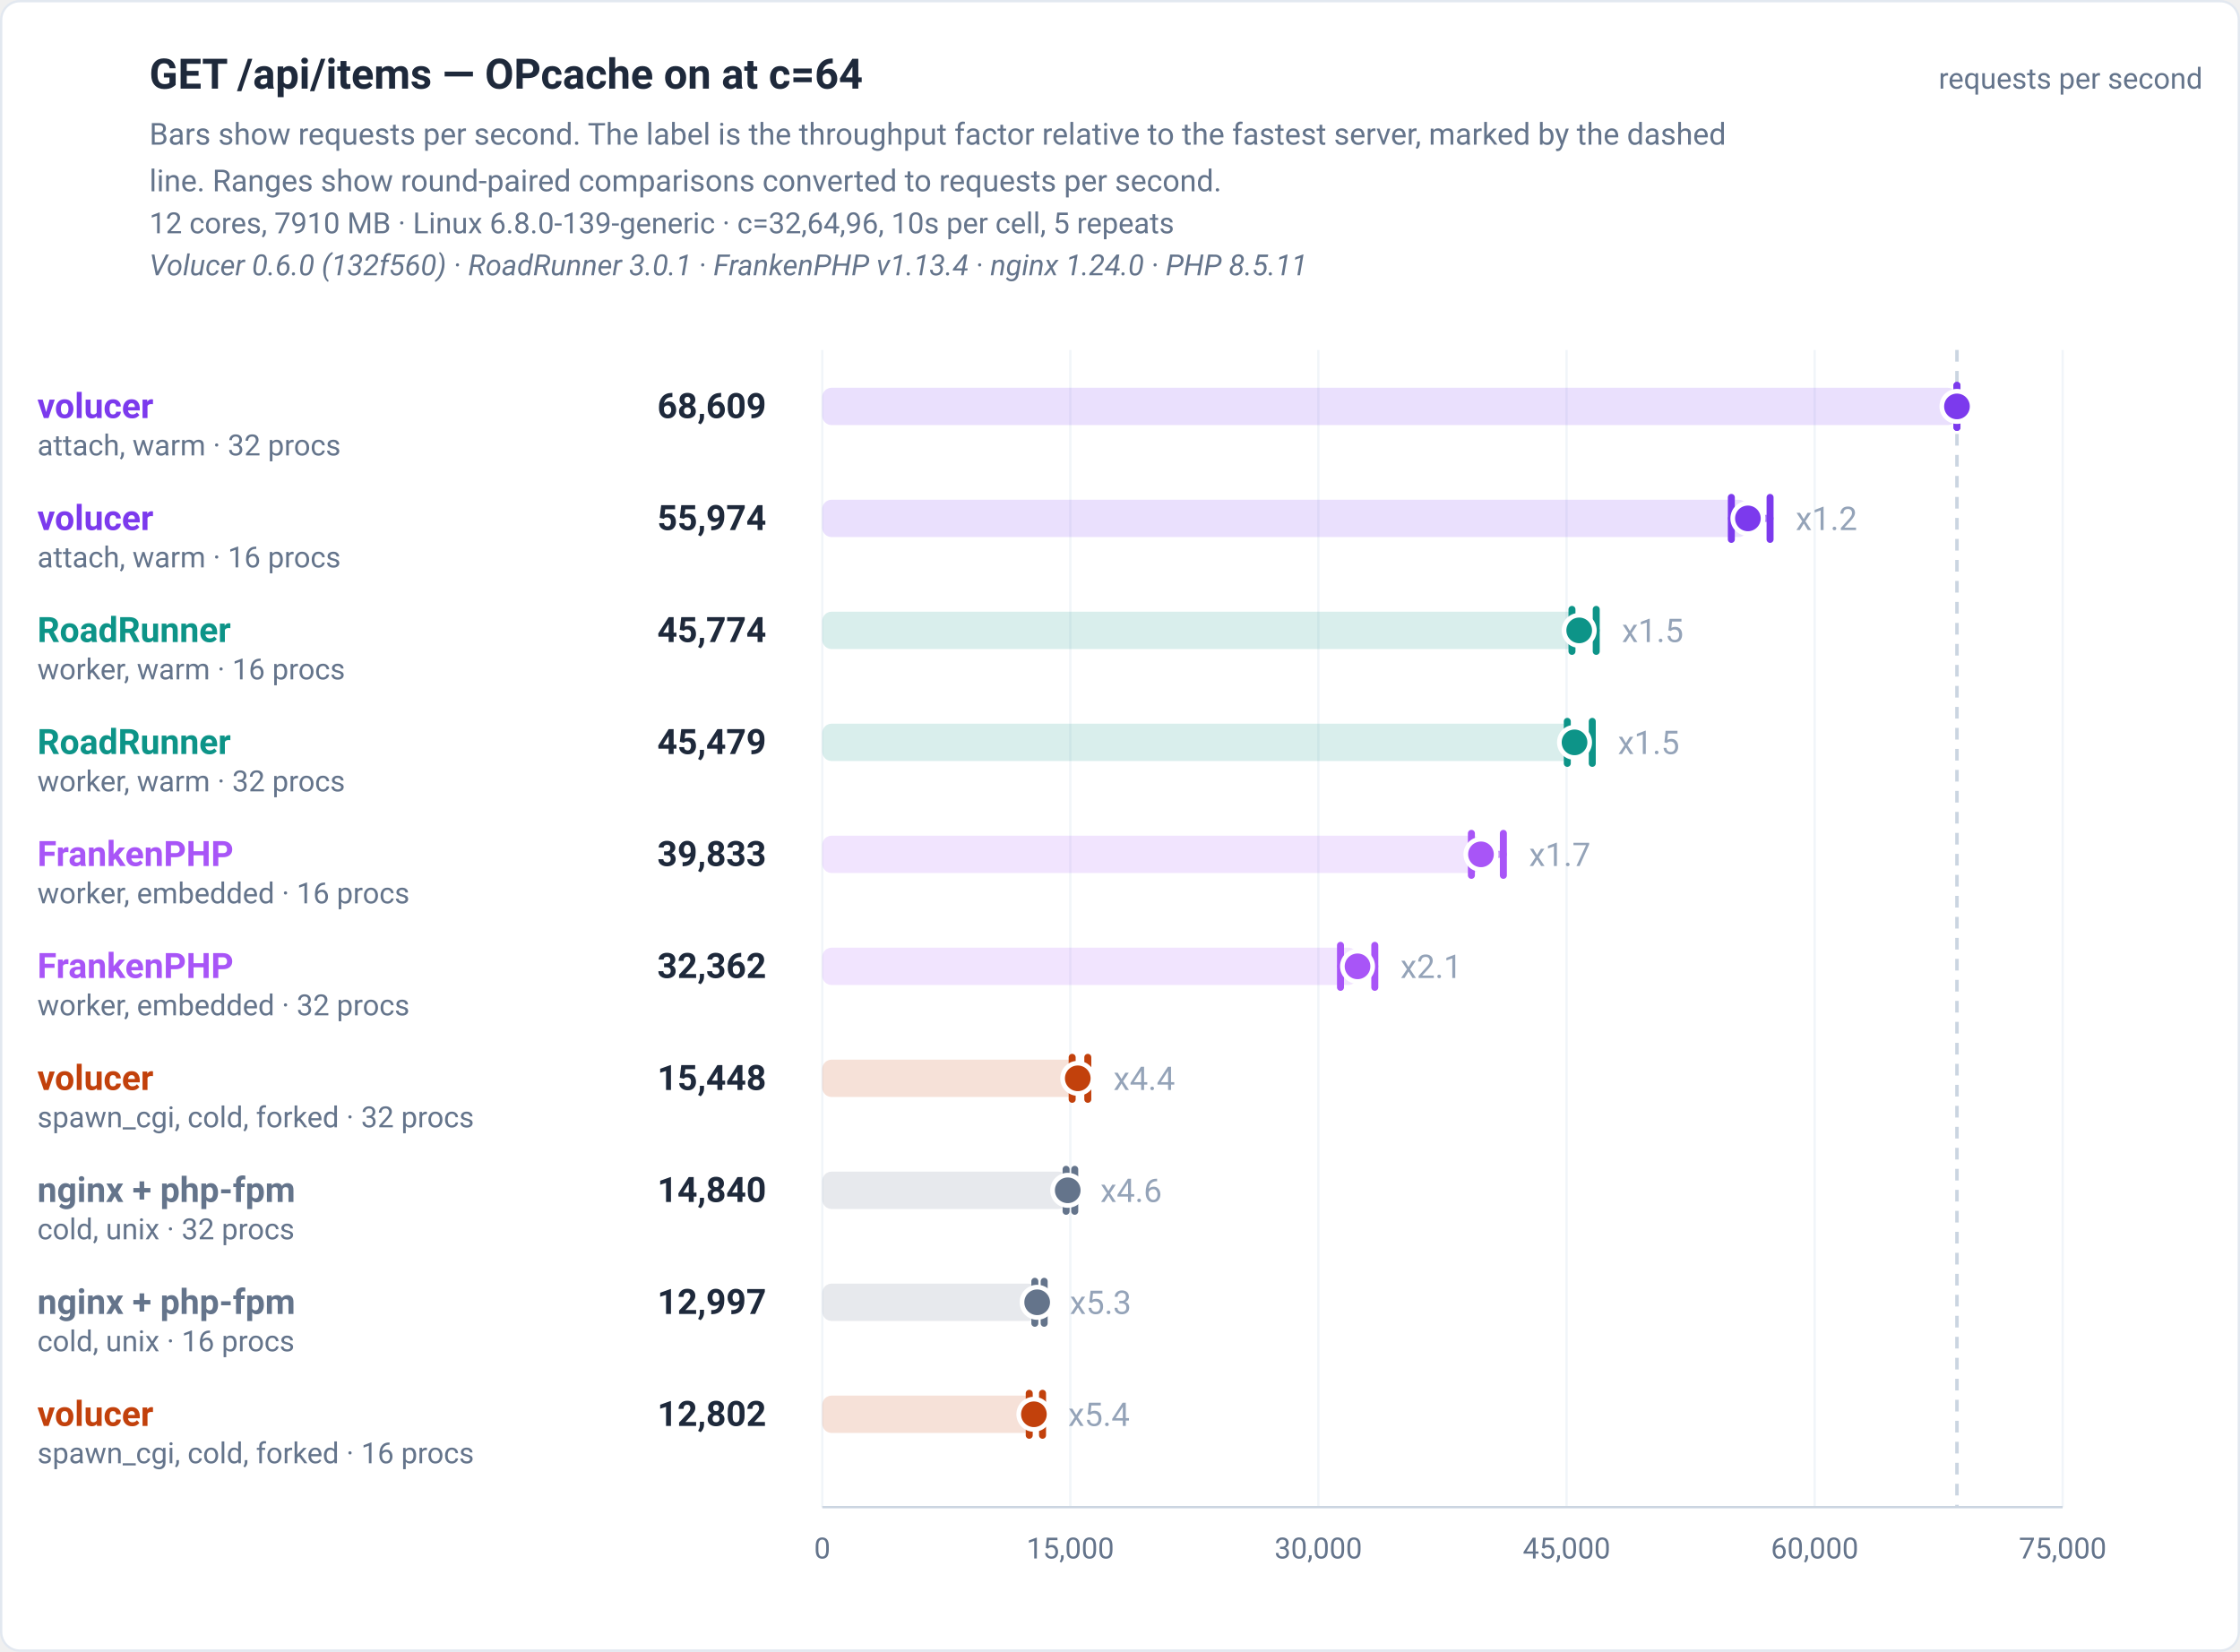
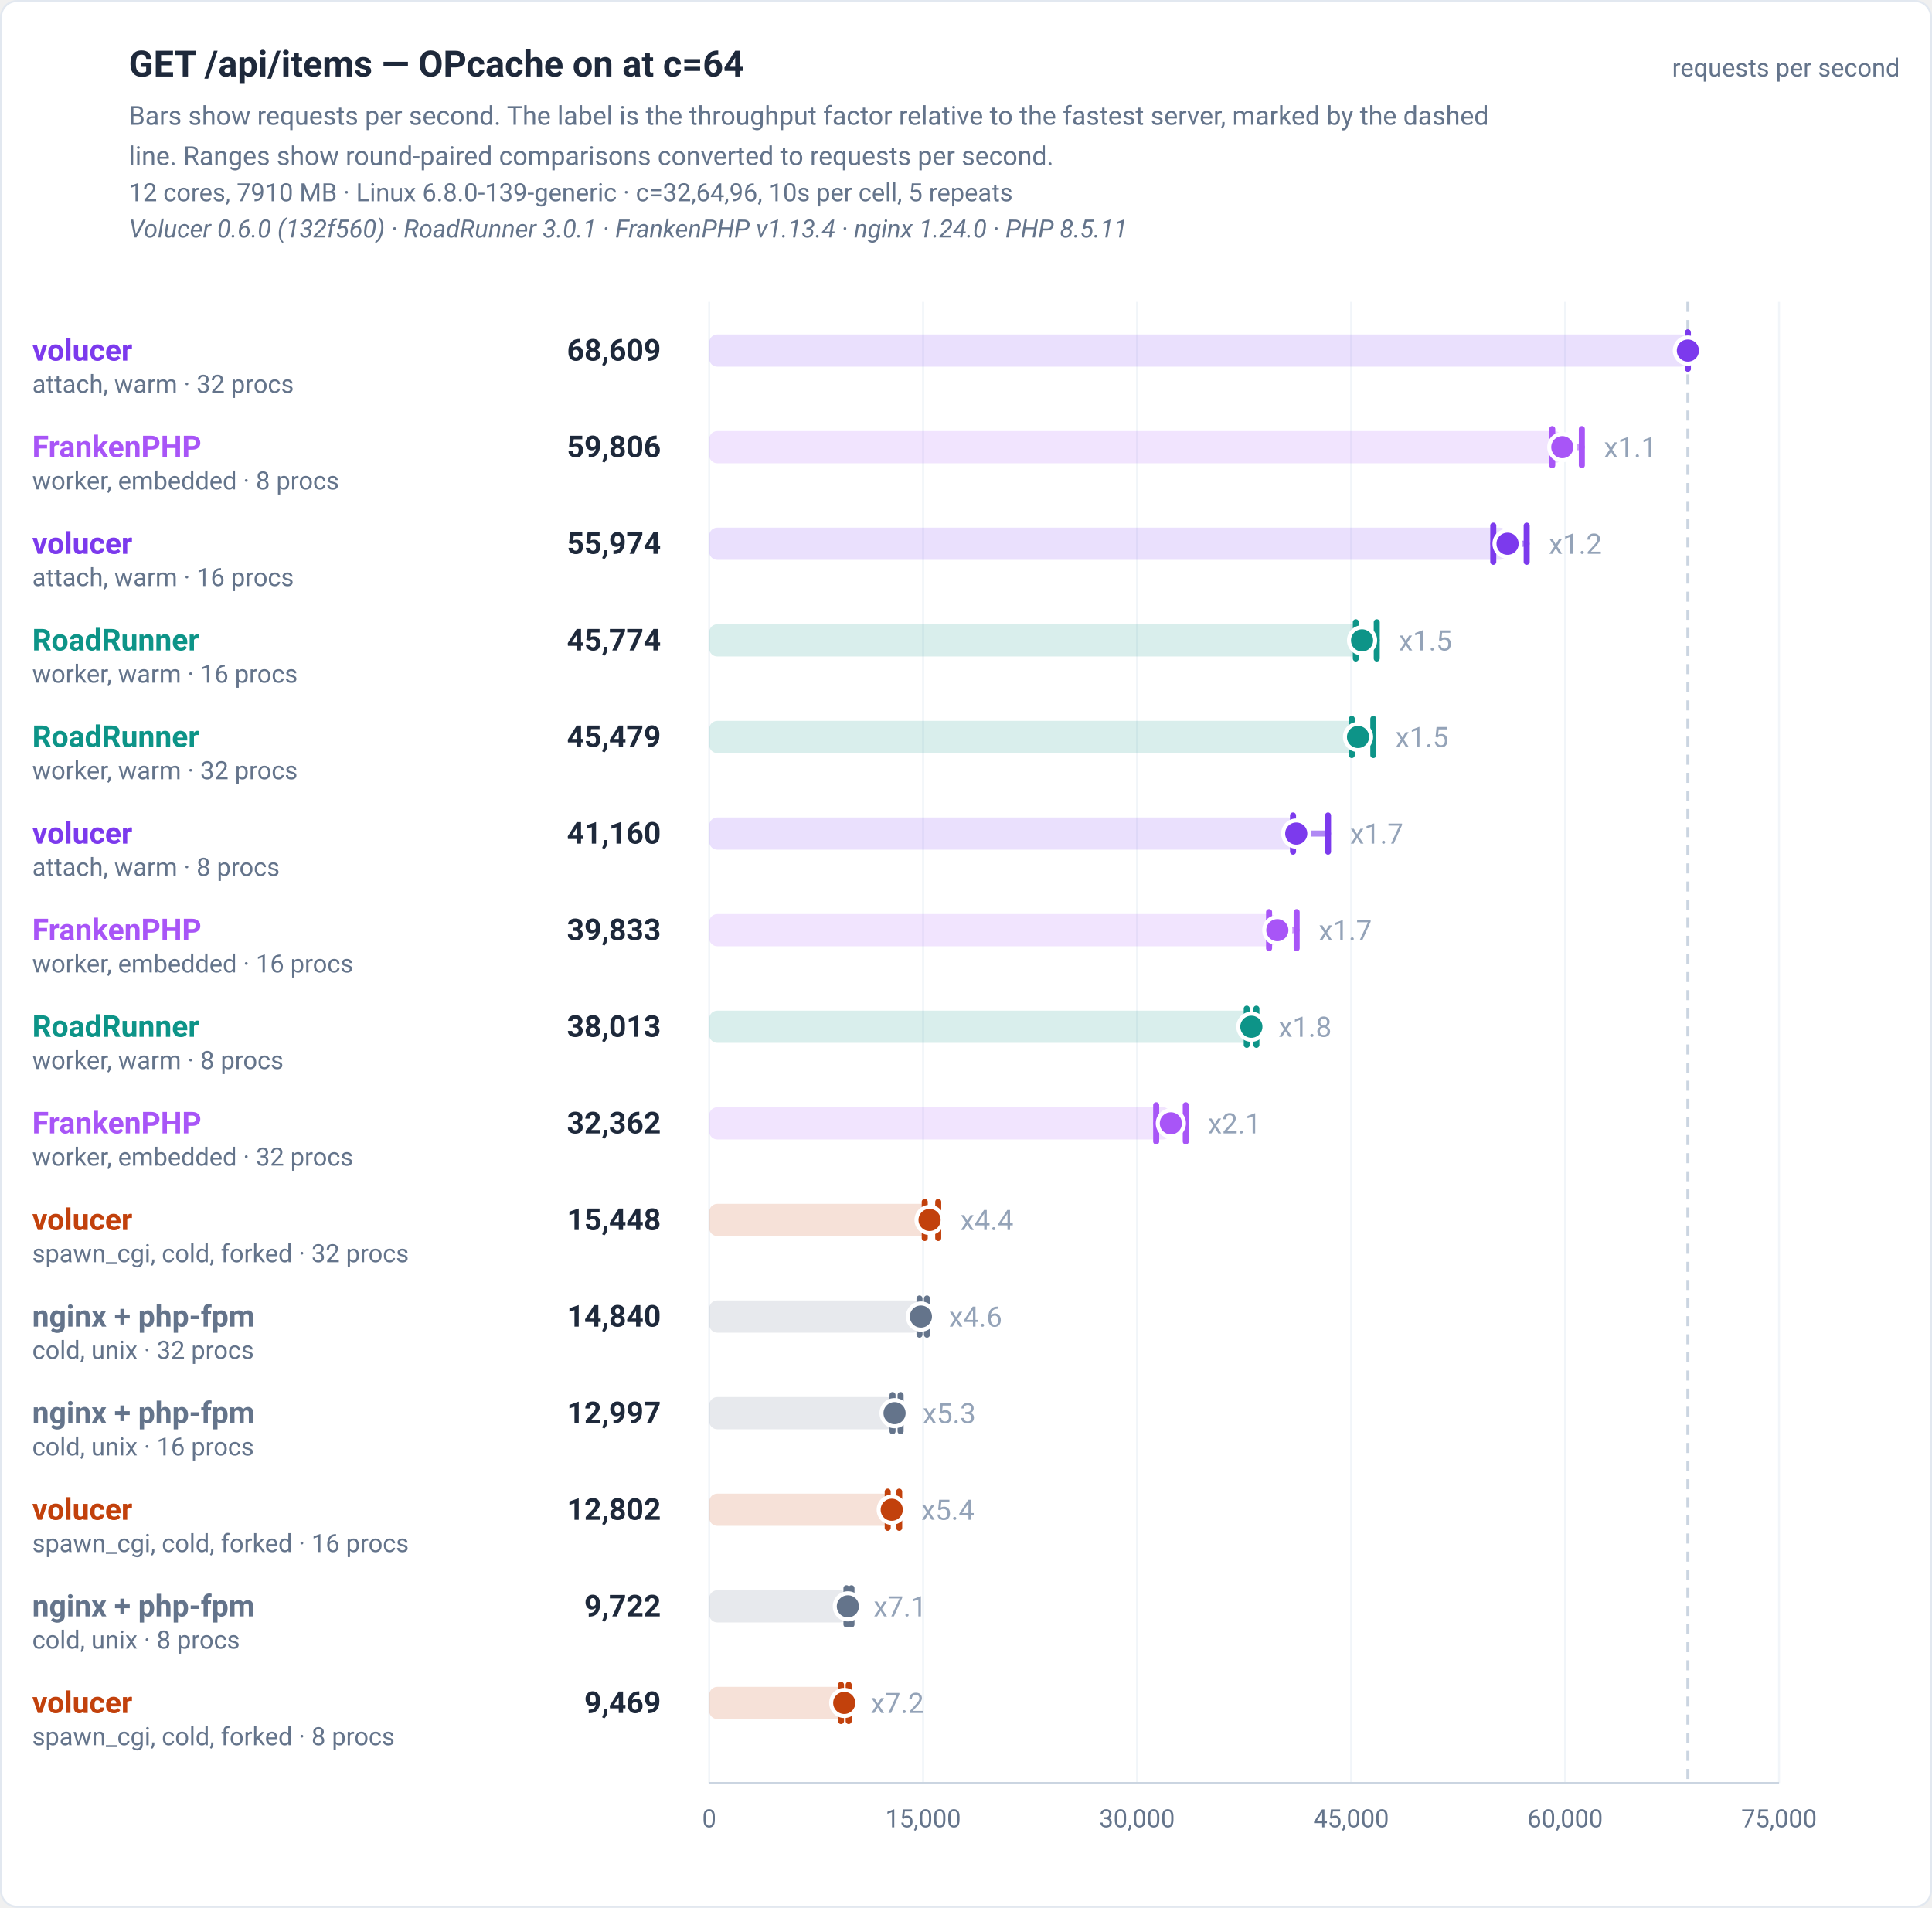
- <svg xmlns="http://www.w3.org/2000/svg" width="960" height="708" viewBox="0 0 960 708" role="img" aria-label="GET /api/items — OPcache on at c=64">
-   <rect x="0.5" y="0.5" width="959" height="707" rx="8" fill="#ffffff" stroke="#e2e8f0" />
+ <svg xmlns="http://www.w3.org/2000/svg" width="960" height="948" viewBox="0 0 960 948" role="img" aria-label="GET /api/items — OPcache on at c=64">
+   <rect x="0.5" y="0.5" width="959" height="947" rx="8" fill="#ffffff" stroke="#e2e8f0" />
  <text x="64.0" y="38.0" font-family="-apple-system,BlinkMacSystemFont,'Segoe UI',Roboto,Helvetica,Arial,sans-serif" font-size="18" fill="#1e293b" text-anchor="start" font-weight="600">GET /api/items — OPcache on at c=64</text>
  <text x="64.0" y="62.0" font-family="-apple-system,BlinkMacSystemFont,'Segoe UI',Roboto,Helvetica,Arial,sans-serif" font-size="13.0" fill="#64748b" text-anchor="start" font-weight="normal">Bars show requests per second. The label is the throughput factor relative to the fastest server, marked by the dashed</text>
  <text x="64.0" y="82.0" font-family="-apple-system,BlinkMacSystemFont,'Segoe UI',Roboto,Helvetica,Arial,sans-serif" font-size="13.0" fill="#64748b" text-anchor="start" font-weight="normal">line. Ranges show round-paired comparisons converted to requests per second.</text>
  <text x="64.0" y="100.0" font-family="-apple-system,BlinkMacSystemFont,'Segoe UI',Roboto,Helvetica,Arial,sans-serif" font-size="12.5" fill="#64748b" text-anchor="start" font-weight="normal">12 cores, 7910 MB · Linux 6.8.0-139-generic · c=32,64,96, 10s per cell, 5 repeats</text>
  <text x="64.0" y="118.0" font-family="-apple-system,BlinkMacSystemFont,'Segoe UI',Roboto,Helvetica,Arial,sans-serif" font-size="12.5" fill="#64748b" text-anchor="start" font-weight="normal" font-style="italic">Volucer 0.6.0 (132f560) · RoadRunner 3.0.1 · FrankenPHP v1.13.4 · nginx 1.24.0 · PHP 8.5.11</text>
  <text x="944.0" y="38.0" font-family="-apple-system,BlinkMacSystemFont,'Segoe UI',Roboto,Helvetica,Arial,sans-serif" font-size="12.5" fill="#64748b" text-anchor="end" font-weight="normal">requests per second</text>
-   <line x1="352.4" y1="150.0" x2="352.4" y2="646.0" stroke="#f1f5f9" stroke-width="1" />
-   <text x="352.4" y="668.0" font-family="-apple-system,BlinkMacSystemFont,'Segoe UI',Roboto,Helvetica,Arial,sans-serif" font-size="12.5" fill="#64748b" text-anchor="middle" font-weight="normal">0</text>
-   <line x1="458.7" y1="150.0" x2="458.7" y2="646.0" stroke="#f1f5f9" stroke-width="1" />
-   <text x="458.7" y="668.0" font-family="-apple-system,BlinkMacSystemFont,'Segoe UI',Roboto,Helvetica,Arial,sans-serif" font-size="12.5" fill="#64748b" text-anchor="middle" font-weight="normal">15,000</text>
-   <line x1="565.0" y1="150.0" x2="565.0" y2="646.0" stroke="#f1f5f9" stroke-width="1" />
-   <text x="565.0" y="668.0" font-family="-apple-system,BlinkMacSystemFont,'Segoe UI',Roboto,Helvetica,Arial,sans-serif" font-size="12.5" fill="#64748b" text-anchor="middle" font-weight="normal">30,000</text>
-   <line x1="671.4" y1="150.0" x2="671.4" y2="646.0" stroke="#f1f5f9" stroke-width="1" />
-   <text x="671.4" y="668.0" font-family="-apple-system,BlinkMacSystemFont,'Segoe UI',Roboto,Helvetica,Arial,sans-serif" font-size="12.5" fill="#64748b" text-anchor="middle" font-weight="normal">45,000</text>
-   <line x1="777.7" y1="150.0" x2="777.7" y2="646.0" stroke="#f1f5f9" stroke-width="1" />
-   <text x="777.7" y="668.0" font-family="-apple-system,BlinkMacSystemFont,'Segoe UI',Roboto,Helvetica,Arial,sans-serif" font-size="12.5" fill="#64748b" text-anchor="middle" font-weight="normal">60,000</text>
-   <line x1="884.0" y1="150.0" x2="884.0" y2="646.0" stroke="#f1f5f9" stroke-width="1" />
-   <text x="884.0" y="668.0" font-family="-apple-system,BlinkMacSystemFont,'Segoe UI',Roboto,Helvetica,Arial,sans-serif" font-size="12.5" fill="#64748b" text-anchor="middle" font-weight="normal">75,000</text>
-   <line x1="838.7" y1="150.0" x2="838.7" y2="646.0" stroke="#cbd5e1" stroke-width="1.5" stroke-dasharray="5 4" />
-   <line x1="352.4" y1="646.0" x2="884.0" y2="646.0" stroke="#cbd5e1" stroke-width="1" />
+   <line x1="352.4" y1="150.0" x2="352.4" y2="886.0" stroke="#f1f5f9" stroke-width="1" />
+   <text x="352.4" y="908.0" font-family="-apple-system,BlinkMacSystemFont,'Segoe UI',Roboto,Helvetica,Arial,sans-serif" font-size="12.5" fill="#64748b" text-anchor="middle" font-weight="normal">0</text>
+   <line x1="458.7" y1="150.0" x2="458.7" y2="886.0" stroke="#f1f5f9" stroke-width="1" />
+   <text x="458.7" y="908.0" font-family="-apple-system,BlinkMacSystemFont,'Segoe UI',Roboto,Helvetica,Arial,sans-serif" font-size="12.5" fill="#64748b" text-anchor="middle" font-weight="normal">15,000</text>
+   <line x1="565.0" y1="150.0" x2="565.0" y2="886.0" stroke="#f1f5f9" stroke-width="1" />
+   <text x="565.0" y="908.0" font-family="-apple-system,BlinkMacSystemFont,'Segoe UI',Roboto,Helvetica,Arial,sans-serif" font-size="12.5" fill="#64748b" text-anchor="middle" font-weight="normal">30,000</text>
+   <line x1="671.4" y1="150.0" x2="671.4" y2="886.0" stroke="#f1f5f9" stroke-width="1" />
+   <text x="671.4" y="908.0" font-family="-apple-system,BlinkMacSystemFont,'Segoe UI',Roboto,Helvetica,Arial,sans-serif" font-size="12.5" fill="#64748b" text-anchor="middle" font-weight="normal">45,000</text>
+   <line x1="777.7" y1="150.0" x2="777.7" y2="886.0" stroke="#f1f5f9" stroke-width="1" />
+   <text x="777.7" y="908.0" font-family="-apple-system,BlinkMacSystemFont,'Segoe UI',Roboto,Helvetica,Arial,sans-serif" font-size="12.5" fill="#64748b" text-anchor="middle" font-weight="normal">60,000</text>
+   <line x1="884.0" y1="150.0" x2="884.0" y2="886.0" stroke="#f1f5f9" stroke-width="1" />
+   <text x="884.0" y="908.0" font-family="-apple-system,BlinkMacSystemFont,'Segoe UI',Roboto,Helvetica,Arial,sans-serif" font-size="12.5" fill="#64748b" text-anchor="middle" font-weight="normal">75,000</text>
+   <line x1="838.7" y1="150.0" x2="838.7" y2="886.0" stroke="#cbd5e1" stroke-width="1.5" stroke-dasharray="5 4" />
+   <line x1="352.4" y1="886.0" x2="884.0" y2="886.0" stroke="#cbd5e1" stroke-width="1" />
  <rect x="352.4" y="166.2" width="486.3" height="16.0" rx="4" fill="#7c3aed" fill-opacity="0.16" />
  <line x1="838.7" y1="174.2" x2="838.7" y2="174.2" stroke="#7c3aed" stroke-width="3" stroke-linecap="round" opacity="0.6" />
  <line x1="838.7" y1="165.2" x2="838.7" y2="183.2" stroke="#7c3aed" stroke-width="3" stroke-linecap="round" />
  <line x1="838.7" y1="165.2" x2="838.7" y2="183.2" stroke="#7c3aed" stroke-width="3" stroke-linecap="round" />
  <circle cx="838.7" cy="174.2" r="6.5" fill="#7c3aed" stroke="#ffffff" stroke-width="2" />
  <text x="16.0" y="179.2" font-family="-apple-system,BlinkMacSystemFont,'Segoe UI',Roboto,Helvetica,Arial,sans-serif" font-size="15.0" fill="#7c3aed" text-anchor="start" font-weight="700">volucer</text>
  <text x="16.0" y="195.2" font-family="-apple-system,BlinkMacSystemFont,'Segoe UI',Roboto,Helvetica,Arial,sans-serif" font-size="12.5" fill="#64748b" text-anchor="start" font-weight="normal">attach, warm · 32 procs</text>
  <text x="328.4" y="179.2" font-family="-apple-system,BlinkMacSystemFont,'Segoe UI',Roboto,Helvetica,Arial,sans-serif" font-size="15.0" fill="#1e293b" text-anchor="end" font-weight="700">68,609</text>
-   <rect x="352.4" y="214.2" width="396.7" height="16.0" rx="4" fill="#7c3aed" fill-opacity="0.16" />
-   <line x1="742.0" y1="222.2" x2="758.6" y2="222.2" stroke="#7c3aed" stroke-width="3" stroke-linecap="round" opacity="0.6" />
-   <line x1="742.0" y1="213.2" x2="742.0" y2="231.2" stroke="#7c3aed" stroke-width="3" stroke-linecap="round" />
-   <line x1="758.6" y1="213.2" x2="758.6" y2="231.2" stroke="#7c3aed" stroke-width="3" stroke-linecap="round" />
-   <circle cx="749.1" cy="222.2" r="6.5" fill="#7c3aed" stroke="#ffffff" stroke-width="2" />
-   <text x="16.0" y="227.2" font-family="-apple-system,BlinkMacSystemFont,'Segoe UI',Roboto,Helvetica,Arial,sans-serif" font-size="15.0" fill="#7c3aed" text-anchor="start" font-weight="700">volucer</text>
-   <text x="16.0" y="243.2" font-family="-apple-system,BlinkMacSystemFont,'Segoe UI',Roboto,Helvetica,Arial,sans-serif" font-size="12.5" fill="#64748b" text-anchor="start" font-weight="normal">attach, warm · 16 procs</text>
-   <text x="328.4" y="227.2" font-family="-apple-system,BlinkMacSystemFont,'Segoe UI',Roboto,Helvetica,Arial,sans-serif" font-size="15.0" fill="#1e293b" text-anchor="end" font-weight="700">55,974</text>
-   <text x="769.6" y="227.2" font-family="-apple-system,BlinkMacSystemFont,'Segoe UI',Roboto,Helvetica,Arial,sans-serif" font-size="14.0" fill="#94a3b8" text-anchor="start" font-weight="normal">x1.2</text>
-   <rect x="352.4" y="262.2" width="324.4" height="16.0" rx="4" fill="#0d9488" fill-opacity="0.16" />
-   <line x1="673.7" y1="270.2" x2="684.1" y2="270.2" stroke="#0d9488" stroke-width="3" stroke-linecap="round" opacity="0.6" />
-   <line x1="673.7" y1="261.2" x2="673.7" y2="279.2" stroke="#0d9488" stroke-width="3" stroke-linecap="round" />
-   <line x1="684.1" y1="261.2" x2="684.1" y2="279.2" stroke="#0d9488" stroke-width="3" stroke-linecap="round" />
-   <circle cx="676.8" cy="270.2" r="6.5" fill="#0d9488" stroke="#ffffff" stroke-width="2" />
-   <text x="16.0" y="275.2" font-family="-apple-system,BlinkMacSystemFont,'Segoe UI',Roboto,Helvetica,Arial,sans-serif" font-size="15.0" fill="#0d9488" text-anchor="start" font-weight="700">RoadRunner</text>
-   <text x="16.0" y="291.2" font-family="-apple-system,BlinkMacSystemFont,'Segoe UI',Roboto,Helvetica,Arial,sans-serif" font-size="12.5" fill="#64748b" text-anchor="start" font-weight="normal">worker, warm · 16 procs</text>
-   <text x="328.4" y="275.2" font-family="-apple-system,BlinkMacSystemFont,'Segoe UI',Roboto,Helvetica,Arial,sans-serif" font-size="15.0" fill="#1e293b" text-anchor="end" font-weight="700">45,774</text>
-   <text x="695.1" y="275.2" font-family="-apple-system,BlinkMacSystemFont,'Segoe UI',Roboto,Helvetica,Arial,sans-serif" font-size="14.0" fill="#94a3b8" text-anchor="start" font-weight="normal">x1.5</text>
-   <rect x="352.4" y="310.2" width="322.4" height="16.0" rx="4" fill="#0d9488" fill-opacity="0.16" />
-   <line x1="671.7" y1="318.2" x2="682.4" y2="318.2" stroke="#0d9488" stroke-width="3" stroke-linecap="round" opacity="0.6" />
-   <line x1="671.7" y1="309.2" x2="671.7" y2="327.2" stroke="#0d9488" stroke-width="3" stroke-linecap="round" />
-   <line x1="682.4" y1="309.2" x2="682.4" y2="327.2" stroke="#0d9488" stroke-width="3" stroke-linecap="round" />
-   <circle cx="674.8" cy="318.2" r="6.5" fill="#0d9488" stroke="#ffffff" stroke-width="2" />
+   <rect x="352.4" y="214.2" width="423.9" height="16.0" rx="4" fill="#a855f7" fill-opacity="0.16" />
+   <line x1="771.3" y1="222.2" x2="786.0" y2="222.2" stroke="#a855f7" stroke-width="3" stroke-linecap="round" opacity="0.6" />
+   <line x1="771.3" y1="213.2" x2="771.3" y2="231.2" stroke="#a855f7" stroke-width="3" stroke-linecap="round" />
+   <line x1="786.0" y1="213.2" x2="786.0" y2="231.2" stroke="#a855f7" stroke-width="3" stroke-linecap="round" />
+   <circle cx="776.3" cy="222.2" r="6.5" fill="#a855f7" stroke="#ffffff" stroke-width="2" />
+   <text x="16.0" y="227.2" font-family="-apple-system,BlinkMacSystemFont,'Segoe UI',Roboto,Helvetica,Arial,sans-serif" font-size="15.0" fill="#a855f7" text-anchor="start" font-weight="700">FrankenPHP</text>
+   <text x="16.0" y="243.2" font-family="-apple-system,BlinkMacSystemFont,'Segoe UI',Roboto,Helvetica,Arial,sans-serif" font-size="12.5" fill="#64748b" text-anchor="start" font-weight="normal">worker, embedded · 8 procs</text>
+   <text x="328.4" y="227.2" font-family="-apple-system,BlinkMacSystemFont,'Segoe UI',Roboto,Helvetica,Arial,sans-serif" font-size="15.0" fill="#1e293b" text-anchor="end" font-weight="700">59,806</text>
+   <text x="797.0" y="227.2" font-family="-apple-system,BlinkMacSystemFont,'Segoe UI',Roboto,Helvetica,Arial,sans-serif" font-size="14.0" fill="#94a3b8" text-anchor="start" font-weight="normal">x1.1</text>
+   <rect x="352.4" y="262.2" width="396.7" height="16.0" rx="4" fill="#7c3aed" fill-opacity="0.16" />
+   <line x1="742.0" y1="270.2" x2="758.6" y2="270.2" stroke="#7c3aed" stroke-width="3" stroke-linecap="round" opacity="0.6" />
+   <line x1="742.0" y1="261.2" x2="742.0" y2="279.2" stroke="#7c3aed" stroke-width="3" stroke-linecap="round" />
+   <line x1="758.6" y1="261.2" x2="758.6" y2="279.2" stroke="#7c3aed" stroke-width="3" stroke-linecap="round" />
+   <circle cx="749.1" cy="270.2" r="6.5" fill="#7c3aed" stroke="#ffffff" stroke-width="2" />
+   <text x="16.0" y="275.2" font-family="-apple-system,BlinkMacSystemFont,'Segoe UI',Roboto,Helvetica,Arial,sans-serif" font-size="15.0" fill="#7c3aed" text-anchor="start" font-weight="700">volucer</text>
+   <text x="16.0" y="291.2" font-family="-apple-system,BlinkMacSystemFont,'Segoe UI',Roboto,Helvetica,Arial,sans-serif" font-size="12.5" fill="#64748b" text-anchor="start" font-weight="normal">attach, warm · 16 procs</text>
+   <text x="328.4" y="275.2" font-family="-apple-system,BlinkMacSystemFont,'Segoe UI',Roboto,Helvetica,Arial,sans-serif" font-size="15.0" fill="#1e293b" text-anchor="end" font-weight="700">55,974</text>
+   <text x="769.6" y="275.2" font-family="-apple-system,BlinkMacSystemFont,'Segoe UI',Roboto,Helvetica,Arial,sans-serif" font-size="14.0" fill="#94a3b8" text-anchor="start" font-weight="normal">x1.2</text>
+   <rect x="352.4" y="310.2" width="324.4" height="16.0" rx="4" fill="#0d9488" fill-opacity="0.16" />
+   <line x1="673.7" y1="318.2" x2="684.1" y2="318.2" stroke="#0d9488" stroke-width="3" stroke-linecap="round" opacity="0.6" />
+   <line x1="673.7" y1="309.2" x2="673.7" y2="327.2" stroke="#0d9488" stroke-width="3" stroke-linecap="round" />
+   <line x1="684.1" y1="309.2" x2="684.1" y2="327.2" stroke="#0d9488" stroke-width="3" stroke-linecap="round" />
+   <circle cx="676.8" cy="318.2" r="6.5" fill="#0d9488" stroke="#ffffff" stroke-width="2" />
  <text x="16.0" y="323.2" font-family="-apple-system,BlinkMacSystemFont,'Segoe UI',Roboto,Helvetica,Arial,sans-serif" font-size="15.0" fill="#0d9488" text-anchor="start" font-weight="700">RoadRunner</text>
-   <text x="16.0" y="339.2" font-family="-apple-system,BlinkMacSystemFont,'Segoe UI',Roboto,Helvetica,Arial,sans-serif" font-size="12.5" fill="#64748b" text-anchor="start" font-weight="normal">worker, warm · 32 procs</text>
-   <text x="328.4" y="323.2" font-family="-apple-system,BlinkMacSystemFont,'Segoe UI',Roboto,Helvetica,Arial,sans-serif" font-size="15.0" fill="#1e293b" text-anchor="end" font-weight="700">45,479</text>
-   <text x="693.4" y="323.2" font-family="-apple-system,BlinkMacSystemFont,'Segoe UI',Roboto,Helvetica,Arial,sans-serif" font-size="14.0" fill="#94a3b8" text-anchor="start" font-weight="normal">x1.5</text>
-   <rect x="352.4" y="358.2" width="282.3" height="16.0" rx="4" fill="#a855f7" fill-opacity="0.16" />
-   <line x1="630.6" y1="366.2" x2="644.3" y2="366.2" stroke="#a855f7" stroke-width="3" stroke-linecap="round" opacity="0.6" />
-   <line x1="630.6" y1="357.2" x2="630.6" y2="375.2" stroke="#a855f7" stroke-width="3" stroke-linecap="round" />
-   <line x1="644.3" y1="357.2" x2="644.3" y2="375.2" stroke="#a855f7" stroke-width="3" stroke-linecap="round" />
-   <circle cx="634.7" cy="366.2" r="6.5" fill="#a855f7" stroke="#ffffff" stroke-width="2" />
-   <text x="16.0" y="371.2" font-family="-apple-system,BlinkMacSystemFont,'Segoe UI',Roboto,Helvetica,Arial,sans-serif" font-size="15.0" fill="#a855f7" text-anchor="start" font-weight="700">FrankenPHP</text>
-   <text x="16.0" y="387.2" font-family="-apple-system,BlinkMacSystemFont,'Segoe UI',Roboto,Helvetica,Arial,sans-serif" font-size="12.5" fill="#64748b" text-anchor="start" font-weight="normal">worker, embedded · 16 procs</text>
-   <text x="328.4" y="371.2" font-family="-apple-system,BlinkMacSystemFont,'Segoe UI',Roboto,Helvetica,Arial,sans-serif" font-size="15.0" fill="#1e293b" text-anchor="end" font-weight="700">39,833</text>
-   <text x="655.3" y="371.2" font-family="-apple-system,BlinkMacSystemFont,'Segoe UI',Roboto,Helvetica,Arial,sans-serif" font-size="14.0" fill="#94a3b8" text-anchor="start" font-weight="normal">x1.7</text>
-   <rect x="352.4" y="406.2" width="229.4" height="16.0" rx="4" fill="#a855f7" fill-opacity="0.16" />
-   <line x1="574.5" y1="414.2" x2="589.2" y2="414.2" stroke="#a855f7" stroke-width="3" stroke-linecap="round" opacity="0.6" />
-   <line x1="574.5" y1="405.2" x2="574.5" y2="423.2" stroke="#a855f7" stroke-width="3" stroke-linecap="round" />
-   <line x1="589.2" y1="405.2" x2="589.2" y2="423.2" stroke="#a855f7" stroke-width="3" stroke-linecap="round" />
-   <circle cx="581.8" cy="414.2" r="6.5" fill="#a855f7" stroke="#ffffff" stroke-width="2" />
-   <text x="16.0" y="419.2" font-family="-apple-system,BlinkMacSystemFont,'Segoe UI',Roboto,Helvetica,Arial,sans-serif" font-size="15.0" fill="#a855f7" text-anchor="start" font-weight="700">FrankenPHP</text>
-   <text x="16.0" y="435.2" font-family="-apple-system,BlinkMacSystemFont,'Segoe UI',Roboto,Helvetica,Arial,sans-serif" font-size="12.5" fill="#64748b" text-anchor="start" font-weight="normal">worker, embedded · 32 procs</text>
-   <text x="328.4" y="419.2" font-family="-apple-system,BlinkMacSystemFont,'Segoe UI',Roboto,Helvetica,Arial,sans-serif" font-size="15.0" fill="#1e293b" text-anchor="end" font-weight="700">32,362</text>
-   <text x="600.2" y="419.2" font-family="-apple-system,BlinkMacSystemFont,'Segoe UI',Roboto,Helvetica,Arial,sans-serif" font-size="14.0" fill="#94a3b8" text-anchor="start" font-weight="normal">x2.1</text>
-   <rect x="352.4" y="454.2" width="109.5" height="16.0" rx="4" fill="#c2410c" fill-opacity="0.16" />
-   <line x1="459.5" y1="462.2" x2="466.2" y2="462.2" stroke="#c2410c" stroke-width="3" stroke-linecap="round" opacity="0.6" />
-   <line x1="459.5" y1="453.2" x2="459.5" y2="471.2" stroke="#c2410c" stroke-width="3" stroke-linecap="round" />
-   <line x1="466.2" y1="453.2" x2="466.2" y2="471.2" stroke="#c2410c" stroke-width="3" stroke-linecap="round" />
-   <circle cx="461.9" cy="462.2" r="6.5" fill="#c2410c" stroke="#ffffff" stroke-width="2" />
-   <text x="16.0" y="467.2" font-family="-apple-system,BlinkMacSystemFont,'Segoe UI',Roboto,Helvetica,Arial,sans-serif" font-size="15.0" fill="#c2410c" text-anchor="start" font-weight="700">volucer</text>
-   <text x="16.0" y="483.2" font-family="-apple-system,BlinkMacSystemFont,'Segoe UI',Roboto,Helvetica,Arial,sans-serif" font-size="12.5" fill="#64748b" text-anchor="start" font-weight="normal">spawn_cgi, cold, forked · 32 procs</text>
-   <text x="328.4" y="467.2" font-family="-apple-system,BlinkMacSystemFont,'Segoe UI',Roboto,Helvetica,Arial,sans-serif" font-size="15.0" fill="#1e293b" text-anchor="end" font-weight="700">15,448</text>
-   <text x="477.2" y="467.2" font-family="-apple-system,BlinkMacSystemFont,'Segoe UI',Roboto,Helvetica,Arial,sans-serif" font-size="14.0" fill="#94a3b8" text-anchor="start" font-weight="normal">x4.4</text>
-   <rect x="352.4" y="502.2" width="105.2" height="16.0" rx="4" fill="#64748b" fill-opacity="0.16" />
-   <line x1="456.9" y1="510.2" x2="460.6" y2="510.2" stroke="#64748b" stroke-width="3" stroke-linecap="round" opacity="0.6" />
-   <line x1="456.9" y1="501.2" x2="456.9" y2="519.2" stroke="#64748b" stroke-width="3" stroke-linecap="round" />
-   <line x1="460.6" y1="501.2" x2="460.6" y2="519.2" stroke="#64748b" stroke-width="3" stroke-linecap="round" />
-   <circle cx="457.6" cy="510.2" r="6.5" fill="#64748b" stroke="#ffffff" stroke-width="2" />
-   <text x="16.0" y="515.2" font-family="-apple-system,BlinkMacSystemFont,'Segoe UI',Roboto,Helvetica,Arial,sans-serif" font-size="15.0" fill="#64748b" text-anchor="start" font-weight="700">nginx + php-fpm</text>
-   <text x="16.0" y="531.2" font-family="-apple-system,BlinkMacSystemFont,'Segoe UI',Roboto,Helvetica,Arial,sans-serif" font-size="12.5" fill="#64748b" text-anchor="start" font-weight="normal">cold, unix · 32 procs</text>
-   <text x="328.4" y="515.2" font-family="-apple-system,BlinkMacSystemFont,'Segoe UI',Roboto,Helvetica,Arial,sans-serif" font-size="15.0" fill="#1e293b" text-anchor="end" font-weight="700">14,840</text>
-   <text x="471.6" y="515.2" font-family="-apple-system,BlinkMacSystemFont,'Segoe UI',Roboto,Helvetica,Arial,sans-serif" font-size="14.0" fill="#94a3b8" text-anchor="start" font-weight="normal">x4.6</text>
-   <rect x="352.4" y="550.2" width="92.1" height="16.0" rx="4" fill="#64748b" fill-opacity="0.16" />
-   <line x1="443.5" y1="558.2" x2="447.5" y2="558.2" stroke="#64748b" stroke-width="3" stroke-linecap="round" opacity="0.6" />
-   <line x1="443.5" y1="549.2" x2="443.5" y2="567.2" stroke="#64748b" stroke-width="3" stroke-linecap="round" />
-   <line x1="447.5" y1="549.2" x2="447.5" y2="567.2" stroke="#64748b" stroke-width="3" stroke-linecap="round" />
-   <circle cx="444.5" cy="558.2" r="6.5" fill="#64748b" stroke="#ffffff" stroke-width="2" />
-   <text x="16.0" y="563.2" font-family="-apple-system,BlinkMacSystemFont,'Segoe UI',Roboto,Helvetica,Arial,sans-serif" font-size="15.0" fill="#64748b" text-anchor="start" font-weight="700">nginx + php-fpm</text>
-   <text x="16.0" y="579.2" font-family="-apple-system,BlinkMacSystemFont,'Segoe UI',Roboto,Helvetica,Arial,sans-serif" font-size="12.5" fill="#64748b" text-anchor="start" font-weight="normal">cold, unix · 16 procs</text>
-   <text x="328.4" y="563.2" font-family="-apple-system,BlinkMacSystemFont,'Segoe UI',Roboto,Helvetica,Arial,sans-serif" font-size="15.0" fill="#1e293b" text-anchor="end" font-weight="700">12,997</text>
-   <text x="458.5" y="563.2" font-family="-apple-system,BlinkMacSystemFont,'Segoe UI',Roboto,Helvetica,Arial,sans-serif" font-size="14.0" fill="#94a3b8" text-anchor="start" font-weight="normal">x5.3</text>
-   <rect x="352.4" y="598.2" width="90.7" height="16.0" rx="4" fill="#c2410c" fill-opacity="0.16" />
-   <line x1="441.1" y1="606.2" x2="446.8" y2="606.2" stroke="#c2410c" stroke-width="3" stroke-linecap="round" opacity="0.6" />
-   <line x1="441.1" y1="597.2" x2="441.1" y2="615.2" stroke="#c2410c" stroke-width="3" stroke-linecap="round" />
-   <line x1="446.8" y1="597.2" x2="446.8" y2="615.2" stroke="#c2410c" stroke-width="3" stroke-linecap="round" />
-   <circle cx="443.1" cy="606.2" r="6.5" fill="#c2410c" stroke="#ffffff" stroke-width="2" />
+   <text x="16.0" y="339.2" font-family="-apple-system,BlinkMacSystemFont,'Segoe UI',Roboto,Helvetica,Arial,sans-serif" font-size="12.5" fill="#64748b" text-anchor="start" font-weight="normal">worker, warm · 16 procs</text>
+   <text x="328.4" y="323.2" font-family="-apple-system,BlinkMacSystemFont,'Segoe UI',Roboto,Helvetica,Arial,sans-serif" font-size="15.0" fill="#1e293b" text-anchor="end" font-weight="700">45,774</text>
+   <text x="695.1" y="323.2" font-family="-apple-system,BlinkMacSystemFont,'Segoe UI',Roboto,Helvetica,Arial,sans-serif" font-size="14.0" fill="#94a3b8" text-anchor="start" font-weight="normal">x1.5</text>
+   <rect x="352.4" y="358.2" width="322.4" height="16.0" rx="4" fill="#0d9488" fill-opacity="0.16" />
+   <line x1="671.7" y1="366.2" x2="682.4" y2="366.2" stroke="#0d9488" stroke-width="3" stroke-linecap="round" opacity="0.6" />
+   <line x1="671.7" y1="357.2" x2="671.7" y2="375.2" stroke="#0d9488" stroke-width="3" stroke-linecap="round" />
+   <line x1="682.4" y1="357.2" x2="682.4" y2="375.2" stroke="#0d9488" stroke-width="3" stroke-linecap="round" />
+   <circle cx="674.8" cy="366.2" r="6.5" fill="#0d9488" stroke="#ffffff" stroke-width="2" />
+   <text x="16.0" y="371.2" font-family="-apple-system,BlinkMacSystemFont,'Segoe UI',Roboto,Helvetica,Arial,sans-serif" font-size="15.0" fill="#0d9488" text-anchor="start" font-weight="700">RoadRunner</text>
+   <text x="16.0" y="387.2" font-family="-apple-system,BlinkMacSystemFont,'Segoe UI',Roboto,Helvetica,Arial,sans-serif" font-size="12.5" fill="#64748b" text-anchor="start" font-weight="normal">worker, warm · 32 procs</text>
+   <text x="328.4" y="371.2" font-family="-apple-system,BlinkMacSystemFont,'Segoe UI',Roboto,Helvetica,Arial,sans-serif" font-size="15.0" fill="#1e293b" text-anchor="end" font-weight="700">45,479</text>
+   <text x="693.4" y="371.2" font-family="-apple-system,BlinkMacSystemFont,'Segoe UI',Roboto,Helvetica,Arial,sans-serif" font-size="14.0" fill="#94a3b8" text-anchor="start" font-weight="normal">x1.5</text>
+   <rect x="352.4" y="406.2" width="291.7" height="16.0" rx="4" fill="#7c3aed" fill-opacity="0.16" />
+   <line x1="642.5" y1="414.2" x2="659.9" y2="414.2" stroke="#7c3aed" stroke-width="3" stroke-linecap="round" opacity="0.6" />
+   <line x1="642.5" y1="405.2" x2="642.5" y2="423.2" stroke="#7c3aed" stroke-width="3" stroke-linecap="round" />
+   <line x1="659.9" y1="405.2" x2="659.9" y2="423.2" stroke="#7c3aed" stroke-width="3" stroke-linecap="round" />
+   <circle cx="644.1" cy="414.2" r="6.5" fill="#7c3aed" stroke="#ffffff" stroke-width="2" />
+   <text x="16.0" y="419.2" font-family="-apple-system,BlinkMacSystemFont,'Segoe UI',Roboto,Helvetica,Arial,sans-serif" font-size="15.0" fill="#7c3aed" text-anchor="start" font-weight="700">volucer</text>
+   <text x="16.0" y="435.2" font-family="-apple-system,BlinkMacSystemFont,'Segoe UI',Roboto,Helvetica,Arial,sans-serif" font-size="12.5" fill="#64748b" text-anchor="start" font-weight="normal">attach, warm · 8 procs</text>
+   <text x="328.4" y="419.2" font-family="-apple-system,BlinkMacSystemFont,'Segoe UI',Roboto,Helvetica,Arial,sans-serif" font-size="15.0" fill="#1e293b" text-anchor="end" font-weight="700">41,160</text>
+   <text x="670.9" y="419.2" font-family="-apple-system,BlinkMacSystemFont,'Segoe UI',Roboto,Helvetica,Arial,sans-serif" font-size="14.0" fill="#94a3b8" text-anchor="start" font-weight="normal">x1.7</text>
+   <rect x="352.4" y="454.2" width="282.3" height="16.0" rx="4" fill="#a855f7" fill-opacity="0.16" />
+   <line x1="630.6" y1="462.2" x2="644.3" y2="462.2" stroke="#a855f7" stroke-width="3" stroke-linecap="round" opacity="0.6" />
+   <line x1="630.6" y1="453.2" x2="630.6" y2="471.2" stroke="#a855f7" stroke-width="3" stroke-linecap="round" />
+   <line x1="644.3" y1="453.2" x2="644.3" y2="471.2" stroke="#a855f7" stroke-width="3" stroke-linecap="round" />
+   <circle cx="634.7" cy="462.2" r="6.5" fill="#a855f7" stroke="#ffffff" stroke-width="2" />
+   <text x="16.0" y="467.2" font-family="-apple-system,BlinkMacSystemFont,'Segoe UI',Roboto,Helvetica,Arial,sans-serif" font-size="15.0" fill="#a855f7" text-anchor="start" font-weight="700">FrankenPHP</text>
+   <text x="16.0" y="483.2" font-family="-apple-system,BlinkMacSystemFont,'Segoe UI',Roboto,Helvetica,Arial,sans-serif" font-size="12.5" fill="#64748b" text-anchor="start" font-weight="normal">worker, embedded · 16 procs</text>
+   <text x="328.4" y="467.2" font-family="-apple-system,BlinkMacSystemFont,'Segoe UI',Roboto,Helvetica,Arial,sans-serif" font-size="15.0" fill="#1e293b" text-anchor="end" font-weight="700">39,833</text>
+   <text x="655.3" y="467.2" font-family="-apple-system,BlinkMacSystemFont,'Segoe UI',Roboto,Helvetica,Arial,sans-serif" font-size="14.0" fill="#94a3b8" text-anchor="start" font-weight="normal">x1.7</text>
+   <rect x="352.4" y="502.2" width="269.4" height="16.0" rx="4" fill="#0d9488" fill-opacity="0.16" />
+   <line x1="619.5" y1="510.2" x2="624.3" y2="510.2" stroke="#0d9488" stroke-width="3" stroke-linecap="round" opacity="0.6" />
+   <line x1="619.5" y1="501.2" x2="619.5" y2="519.2" stroke="#0d9488" stroke-width="3" stroke-linecap="round" />
+   <line x1="624.3" y1="501.2" x2="624.3" y2="519.2" stroke="#0d9488" stroke-width="3" stroke-linecap="round" />
+   <circle cx="621.8" cy="510.2" r="6.5" fill="#0d9488" stroke="#ffffff" stroke-width="2" />
+   <text x="16.0" y="515.2" font-family="-apple-system,BlinkMacSystemFont,'Segoe UI',Roboto,Helvetica,Arial,sans-serif" font-size="15.0" fill="#0d9488" text-anchor="start" font-weight="700">RoadRunner</text>
+   <text x="16.0" y="531.2" font-family="-apple-system,BlinkMacSystemFont,'Segoe UI',Roboto,Helvetica,Arial,sans-serif" font-size="12.5" fill="#64748b" text-anchor="start" font-weight="normal">worker, warm · 8 procs</text>
+   <text x="328.4" y="515.2" font-family="-apple-system,BlinkMacSystemFont,'Segoe UI',Roboto,Helvetica,Arial,sans-serif" font-size="15.0" fill="#1e293b" text-anchor="end" font-weight="700">38,013</text>
+   <text x="635.3" y="515.2" font-family="-apple-system,BlinkMacSystemFont,'Segoe UI',Roboto,Helvetica,Arial,sans-serif" font-size="14.0" fill="#94a3b8" text-anchor="start" font-weight="normal">x1.8</text>
+   <rect x="352.4" y="550.2" width="229.4" height="16.0" rx="4" fill="#a855f7" fill-opacity="0.16" />
+   <line x1="574.5" y1="558.2" x2="589.2" y2="558.2" stroke="#a855f7" stroke-width="3" stroke-linecap="round" opacity="0.6" />
+   <line x1="574.5" y1="549.2" x2="574.5" y2="567.2" stroke="#a855f7" stroke-width="3" stroke-linecap="round" />
+   <line x1="589.2" y1="549.2" x2="589.2" y2="567.2" stroke="#a855f7" stroke-width="3" stroke-linecap="round" />
+   <circle cx="581.8" cy="558.2" r="6.5" fill="#a855f7" stroke="#ffffff" stroke-width="2" />
+   <text x="16.0" y="563.2" font-family="-apple-system,BlinkMacSystemFont,'Segoe UI',Roboto,Helvetica,Arial,sans-serif" font-size="15.0" fill="#a855f7" text-anchor="start" font-weight="700">FrankenPHP</text>
+   <text x="16.0" y="579.2" font-family="-apple-system,BlinkMacSystemFont,'Segoe UI',Roboto,Helvetica,Arial,sans-serif" font-size="12.5" fill="#64748b" text-anchor="start" font-weight="normal">worker, embedded · 32 procs</text>
+   <text x="328.4" y="563.2" font-family="-apple-system,BlinkMacSystemFont,'Segoe UI',Roboto,Helvetica,Arial,sans-serif" font-size="15.0" fill="#1e293b" text-anchor="end" font-weight="700">32,362</text>
+   <text x="600.2" y="563.2" font-family="-apple-system,BlinkMacSystemFont,'Segoe UI',Roboto,Helvetica,Arial,sans-serif" font-size="14.0" fill="#94a3b8" text-anchor="start" font-weight="normal">x2.1</text>
+   <rect x="352.4" y="598.2" width="109.5" height="16.0" rx="4" fill="#c2410c" fill-opacity="0.16" />
+   <line x1="459.5" y1="606.2" x2="466.2" y2="606.2" stroke="#c2410c" stroke-width="3" stroke-linecap="round" opacity="0.6" />
+   <line x1="459.5" y1="597.2" x2="459.5" y2="615.2" stroke="#c2410c" stroke-width="3" stroke-linecap="round" />
+   <line x1="466.2" y1="597.2" x2="466.2" y2="615.2" stroke="#c2410c" stroke-width="3" stroke-linecap="round" />
+   <circle cx="461.9" cy="606.2" r="6.5" fill="#c2410c" stroke="#ffffff" stroke-width="2" />
  <text x="16.0" y="611.2" font-family="-apple-system,BlinkMacSystemFont,'Segoe UI',Roboto,Helvetica,Arial,sans-serif" font-size="15.0" fill="#c2410c" text-anchor="start" font-weight="700">volucer</text>
-   <text x="16.0" y="627.2" font-family="-apple-system,BlinkMacSystemFont,'Segoe UI',Roboto,Helvetica,Arial,sans-serif" font-size="12.5" fill="#64748b" text-anchor="start" font-weight="normal">spawn_cgi, cold, forked · 16 procs</text>
-   <text x="328.4" y="611.2" font-family="-apple-system,BlinkMacSystemFont,'Segoe UI',Roboto,Helvetica,Arial,sans-serif" font-size="15.0" fill="#1e293b" text-anchor="end" font-weight="700">12,802</text>
-   <text x="457.8" y="611.2" font-family="-apple-system,BlinkMacSystemFont,'Segoe UI',Roboto,Helvetica,Arial,sans-serif" font-size="14.0" fill="#94a3b8" text-anchor="start" font-weight="normal">x5.4</text>
+   <text x="16.0" y="627.2" font-family="-apple-system,BlinkMacSystemFont,'Segoe UI',Roboto,Helvetica,Arial,sans-serif" font-size="12.5" fill="#64748b" text-anchor="start" font-weight="normal">spawn_cgi, cold, forked · 32 procs</text>
+   <text x="328.4" y="611.2" font-family="-apple-system,BlinkMacSystemFont,'Segoe UI',Roboto,Helvetica,Arial,sans-serif" font-size="15.0" fill="#1e293b" text-anchor="end" font-weight="700">15,448</text>
+   <text x="477.2" y="611.2" font-family="-apple-system,BlinkMacSystemFont,'Segoe UI',Roboto,Helvetica,Arial,sans-serif" font-size="14.0" fill="#94a3b8" text-anchor="start" font-weight="normal">x4.4</text>
+   <rect x="352.4" y="646.2" width="105.2" height="16.0" rx="4" fill="#64748b" fill-opacity="0.16" />
+   <line x1="456.9" y1="654.2" x2="460.6" y2="654.2" stroke="#64748b" stroke-width="3" stroke-linecap="round" opacity="0.6" />
+   <line x1="456.9" y1="645.2" x2="456.9" y2="663.2" stroke="#64748b" stroke-width="3" stroke-linecap="round" />
+   <line x1="460.6" y1="645.2" x2="460.6" y2="663.2" stroke="#64748b" stroke-width="3" stroke-linecap="round" />
+   <circle cx="457.6" cy="654.2" r="6.5" fill="#64748b" stroke="#ffffff" stroke-width="2" />
+   <text x="16.0" y="659.2" font-family="-apple-system,BlinkMacSystemFont,'Segoe UI',Roboto,Helvetica,Arial,sans-serif" font-size="15.0" fill="#64748b" text-anchor="start" font-weight="700">nginx + php-fpm</text>
+   <text x="16.0" y="675.2" font-family="-apple-system,BlinkMacSystemFont,'Segoe UI',Roboto,Helvetica,Arial,sans-serif" font-size="12.5" fill="#64748b" text-anchor="start" font-weight="normal">cold, unix · 32 procs</text>
+   <text x="328.4" y="659.2" font-family="-apple-system,BlinkMacSystemFont,'Segoe UI',Roboto,Helvetica,Arial,sans-serif" font-size="15.0" fill="#1e293b" text-anchor="end" font-weight="700">14,840</text>
+   <text x="471.6" y="659.2" font-family="-apple-system,BlinkMacSystemFont,'Segoe UI',Roboto,Helvetica,Arial,sans-serif" font-size="14.0" fill="#94a3b8" text-anchor="start" font-weight="normal">x4.6</text>
+   <rect x="352.4" y="694.2" width="92.1" height="16.0" rx="4" fill="#64748b" fill-opacity="0.16" />
+   <line x1="443.5" y1="702.2" x2="447.5" y2="702.2" stroke="#64748b" stroke-width="3" stroke-linecap="round" opacity="0.6" />
+   <line x1="443.5" y1="693.2" x2="443.5" y2="711.2" stroke="#64748b" stroke-width="3" stroke-linecap="round" />
+   <line x1="447.5" y1="693.2" x2="447.5" y2="711.2" stroke="#64748b" stroke-width="3" stroke-linecap="round" />
+   <circle cx="444.5" cy="702.2" r="6.5" fill="#64748b" stroke="#ffffff" stroke-width="2" />
+   <text x="16.0" y="707.2" font-family="-apple-system,BlinkMacSystemFont,'Segoe UI',Roboto,Helvetica,Arial,sans-serif" font-size="15.0" fill="#64748b" text-anchor="start" font-weight="700">nginx + php-fpm</text>
+   <text x="16.0" y="723.2" font-family="-apple-system,BlinkMacSystemFont,'Segoe UI',Roboto,Helvetica,Arial,sans-serif" font-size="12.5" fill="#64748b" text-anchor="start" font-weight="normal">cold, unix · 16 procs</text>
+   <text x="328.4" y="707.2" font-family="-apple-system,BlinkMacSystemFont,'Segoe UI',Roboto,Helvetica,Arial,sans-serif" font-size="15.0" fill="#1e293b" text-anchor="end" font-weight="700">12,997</text>
+   <text x="458.5" y="707.2" font-family="-apple-system,BlinkMacSystemFont,'Segoe UI',Roboto,Helvetica,Arial,sans-serif" font-size="14.0" fill="#94a3b8" text-anchor="start" font-weight="normal">x5.3</text>
+   <rect x="352.4" y="742.2" width="90.7" height="16.0" rx="4" fill="#c2410c" fill-opacity="0.16" />
+   <line x1="441.1" y1="750.2" x2="446.8" y2="750.2" stroke="#c2410c" stroke-width="3" stroke-linecap="round" opacity="0.6" />
+   <line x1="441.1" y1="741.2" x2="441.1" y2="759.2" stroke="#c2410c" stroke-width="3" stroke-linecap="round" />
+   <line x1="446.8" y1="741.2" x2="446.8" y2="759.2" stroke="#c2410c" stroke-width="3" stroke-linecap="round" />
+   <circle cx="443.1" cy="750.2" r="6.5" fill="#c2410c" stroke="#ffffff" stroke-width="2" />
+   <text x="16.0" y="755.2" font-family="-apple-system,BlinkMacSystemFont,'Segoe UI',Roboto,Helvetica,Arial,sans-serif" font-size="15.0" fill="#c2410c" text-anchor="start" font-weight="700">volucer</text>
+   <text x="16.0" y="771.2" font-family="-apple-system,BlinkMacSystemFont,'Segoe UI',Roboto,Helvetica,Arial,sans-serif" font-size="12.5" fill="#64748b" text-anchor="start" font-weight="normal">spawn_cgi, cold, forked · 16 procs</text>
+   <text x="328.4" y="755.2" font-family="-apple-system,BlinkMacSystemFont,'Segoe UI',Roboto,Helvetica,Arial,sans-serif" font-size="15.0" fill="#1e293b" text-anchor="end" font-weight="700">12,802</text>
+   <text x="457.8" y="755.2" font-family="-apple-system,BlinkMacSystemFont,'Segoe UI',Roboto,Helvetica,Arial,sans-serif" font-size="14.0" fill="#94a3b8" text-anchor="start" font-weight="normal">x5.4</text>
+   <rect x="352.4" y="790.2" width="68.9" height="16.0" rx="4" fill="#64748b" fill-opacity="0.16" />
+   <line x1="420.6" y1="798.2" x2="423.1" y2="798.2" stroke="#64748b" stroke-width="3" stroke-linecap="round" opacity="0.6" />
+   <line x1="420.6" y1="789.2" x2="420.6" y2="807.2" stroke="#64748b" stroke-width="3" stroke-linecap="round" />
+   <line x1="423.1" y1="789.2" x2="423.1" y2="807.2" stroke="#64748b" stroke-width="3" stroke-linecap="round" />
+   <circle cx="421.3" cy="798.2" r="6.5" fill="#64748b" stroke="#ffffff" stroke-width="2" />
+   <text x="16.0" y="803.2" font-family="-apple-system,BlinkMacSystemFont,'Segoe UI',Roboto,Helvetica,Arial,sans-serif" font-size="15.0" fill="#64748b" text-anchor="start" font-weight="700">nginx + php-fpm</text>
+   <text x="16.0" y="819.2" font-family="-apple-system,BlinkMacSystemFont,'Segoe UI',Roboto,Helvetica,Arial,sans-serif" font-size="12.5" fill="#64748b" text-anchor="start" font-weight="normal">cold, unix · 8 procs</text>
+   <text x="328.4" y="803.2" font-family="-apple-system,BlinkMacSystemFont,'Segoe UI',Roboto,Helvetica,Arial,sans-serif" font-size="15.0" fill="#1e293b" text-anchor="end" font-weight="700">9,722</text>
+   <text x="434.1" y="803.2" font-family="-apple-system,BlinkMacSystemFont,'Segoe UI',Roboto,Helvetica,Arial,sans-serif" font-size="14.0" fill="#94a3b8" text-anchor="start" font-weight="normal">x7.1</text>
+   <rect x="352.4" y="838.2" width="67.1" height="16.0" rx="4" fill="#c2410c" fill-opacity="0.16" />
+   <line x1="417.9" y1="846.2" x2="421.7" y2="846.2" stroke="#c2410c" stroke-width="3" stroke-linecap="round" opacity="0.6" />
+   <line x1="417.9" y1="837.2" x2="417.9" y2="855.2" stroke="#c2410c" stroke-width="3" stroke-linecap="round" />
+   <line x1="421.7" y1="837.2" x2="421.7" y2="855.2" stroke="#c2410c" stroke-width="3" stroke-linecap="round" />
+   <circle cx="419.5" cy="846.2" r="6.5" fill="#c2410c" stroke="#ffffff" stroke-width="2" />
+   <text x="16.0" y="851.2" font-family="-apple-system,BlinkMacSystemFont,'Segoe UI',Roboto,Helvetica,Arial,sans-serif" font-size="15.0" fill="#c2410c" text-anchor="start" font-weight="700">volucer</text>
+   <text x="16.0" y="867.2" font-family="-apple-system,BlinkMacSystemFont,'Segoe UI',Roboto,Helvetica,Arial,sans-serif" font-size="12.5" fill="#64748b" text-anchor="start" font-weight="normal">spawn_cgi, cold, forked · 8 procs</text>
+   <text x="328.4" y="851.2" font-family="-apple-system,BlinkMacSystemFont,'Segoe UI',Roboto,Helvetica,Arial,sans-serif" font-size="15.0" fill="#1e293b" text-anchor="end" font-weight="700">9,469</text>
+   <text x="432.7" y="851.2" font-family="-apple-system,BlinkMacSystemFont,'Segoe UI',Roboto,Helvetica,Arial,sans-serif" font-size="14.0" fill="#94a3b8" text-anchor="start" font-weight="normal">x7.2</text>
</svg>
